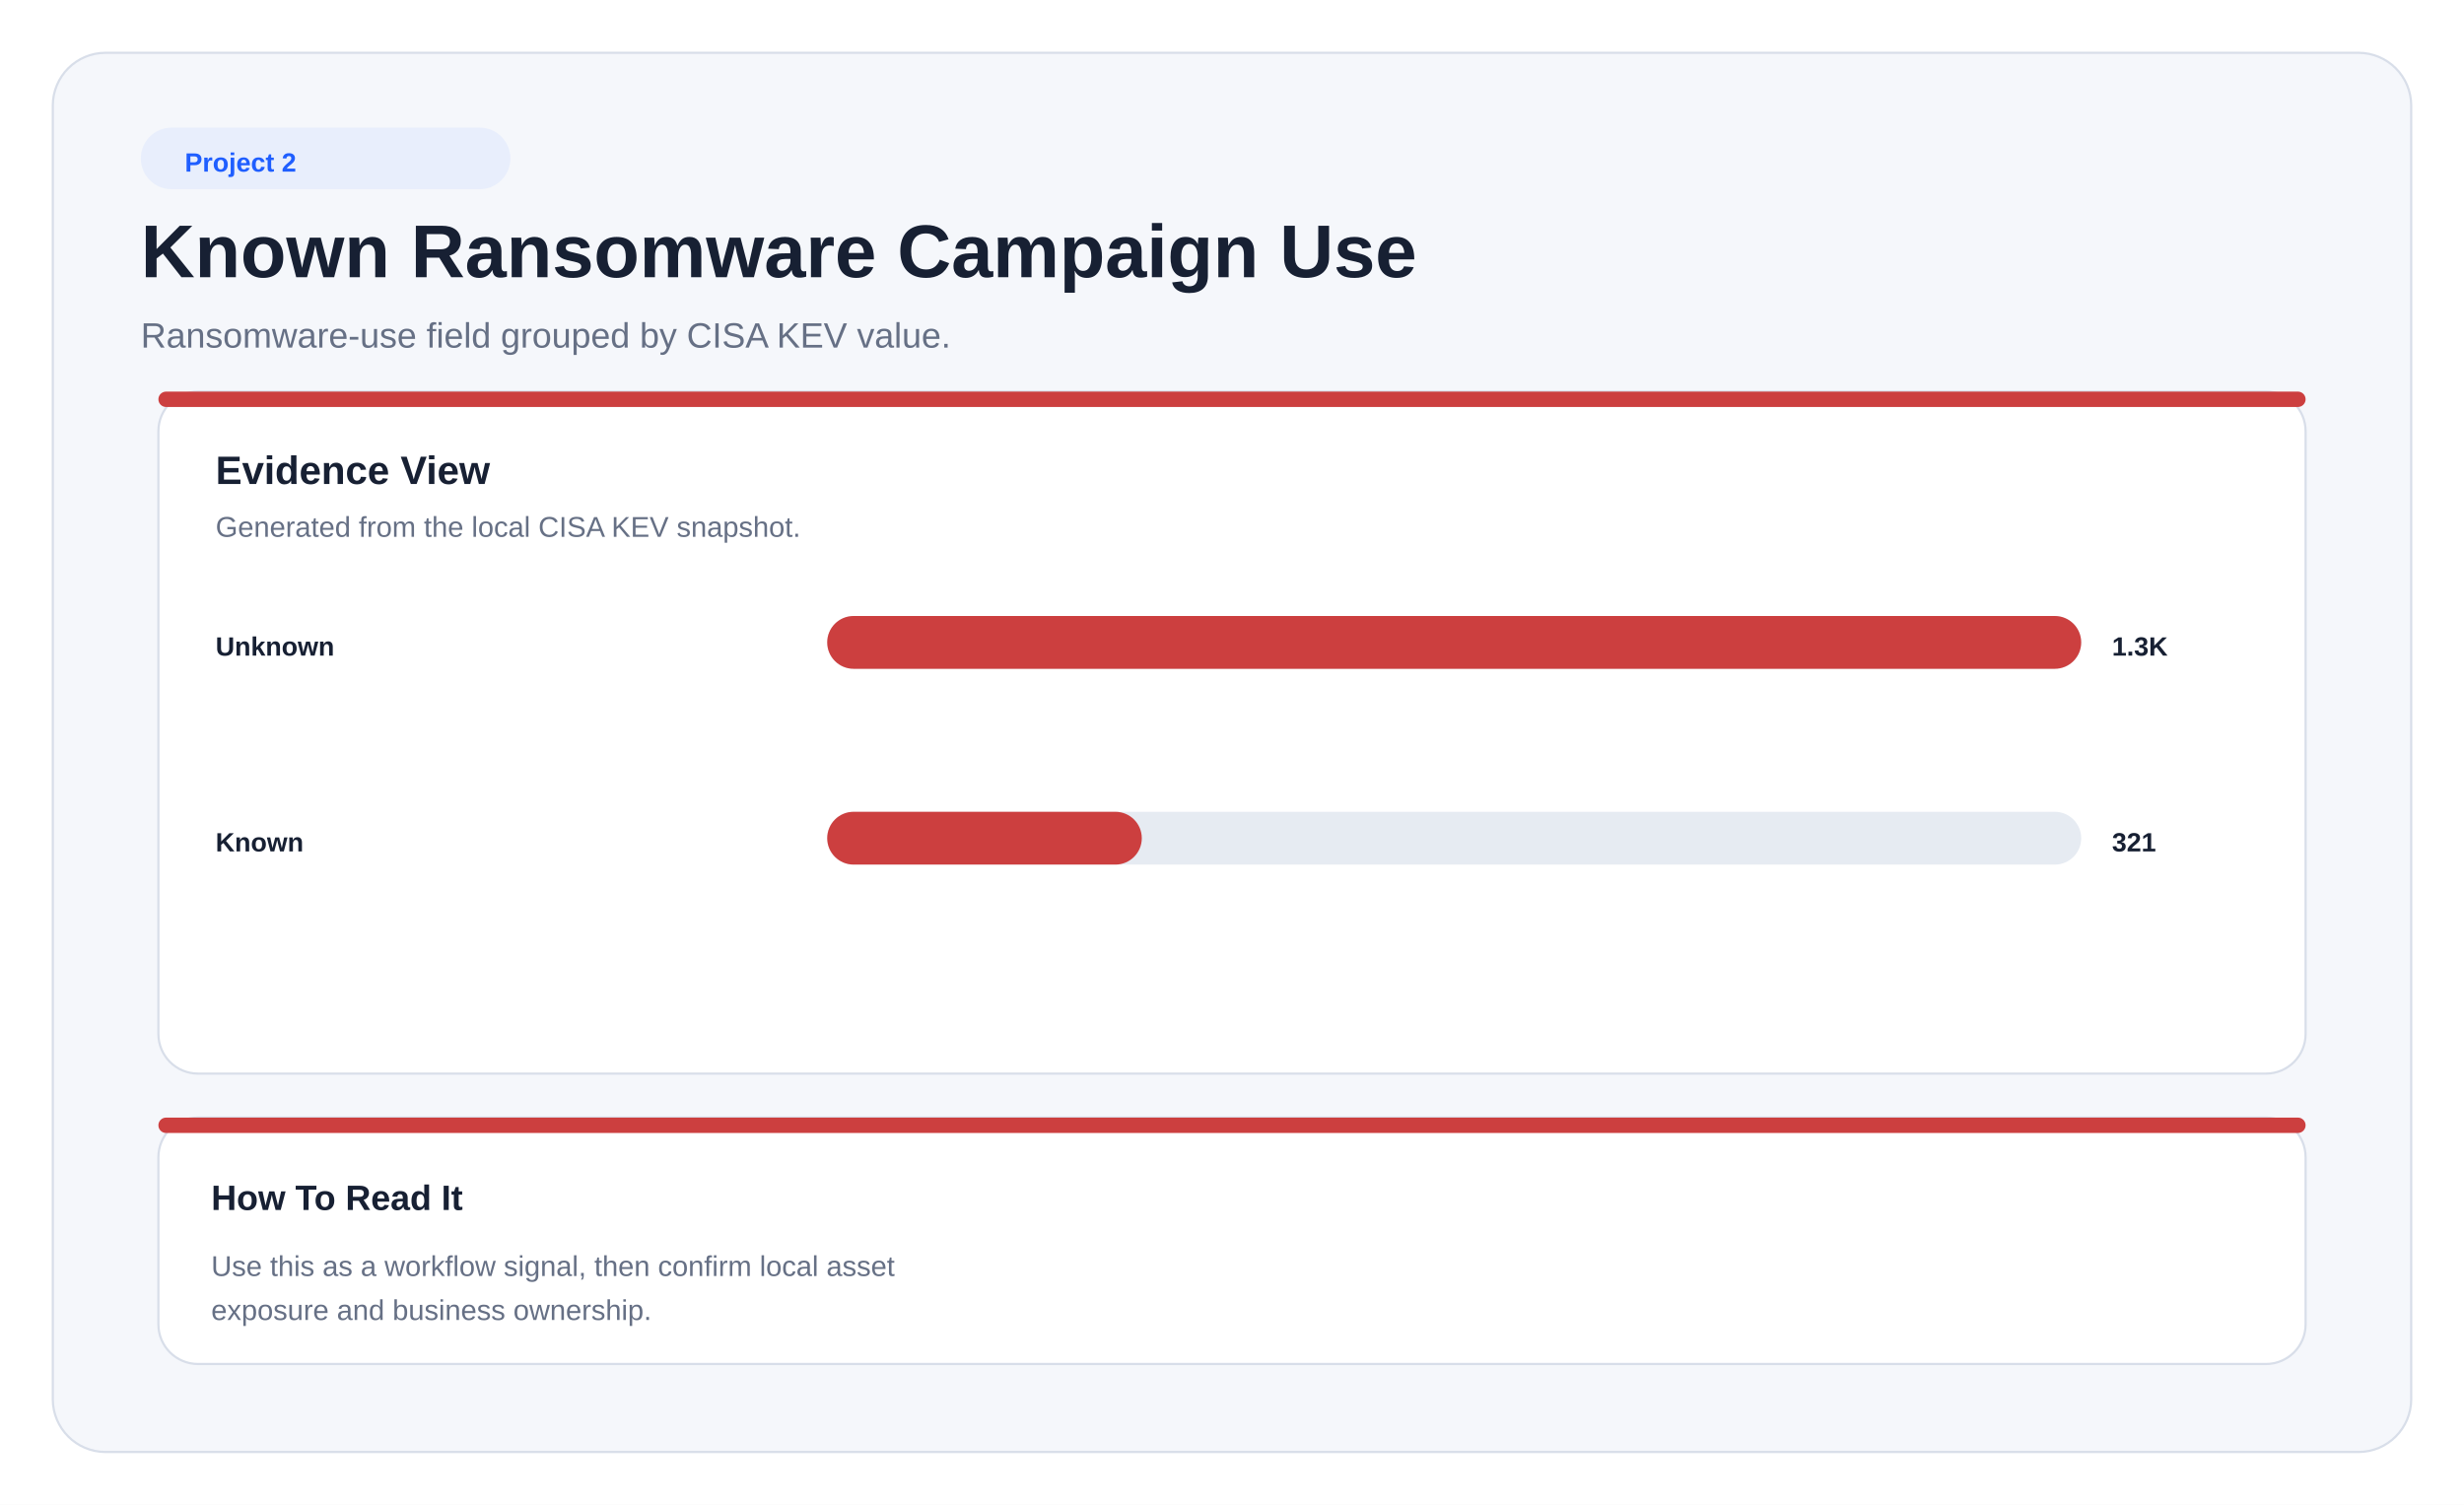
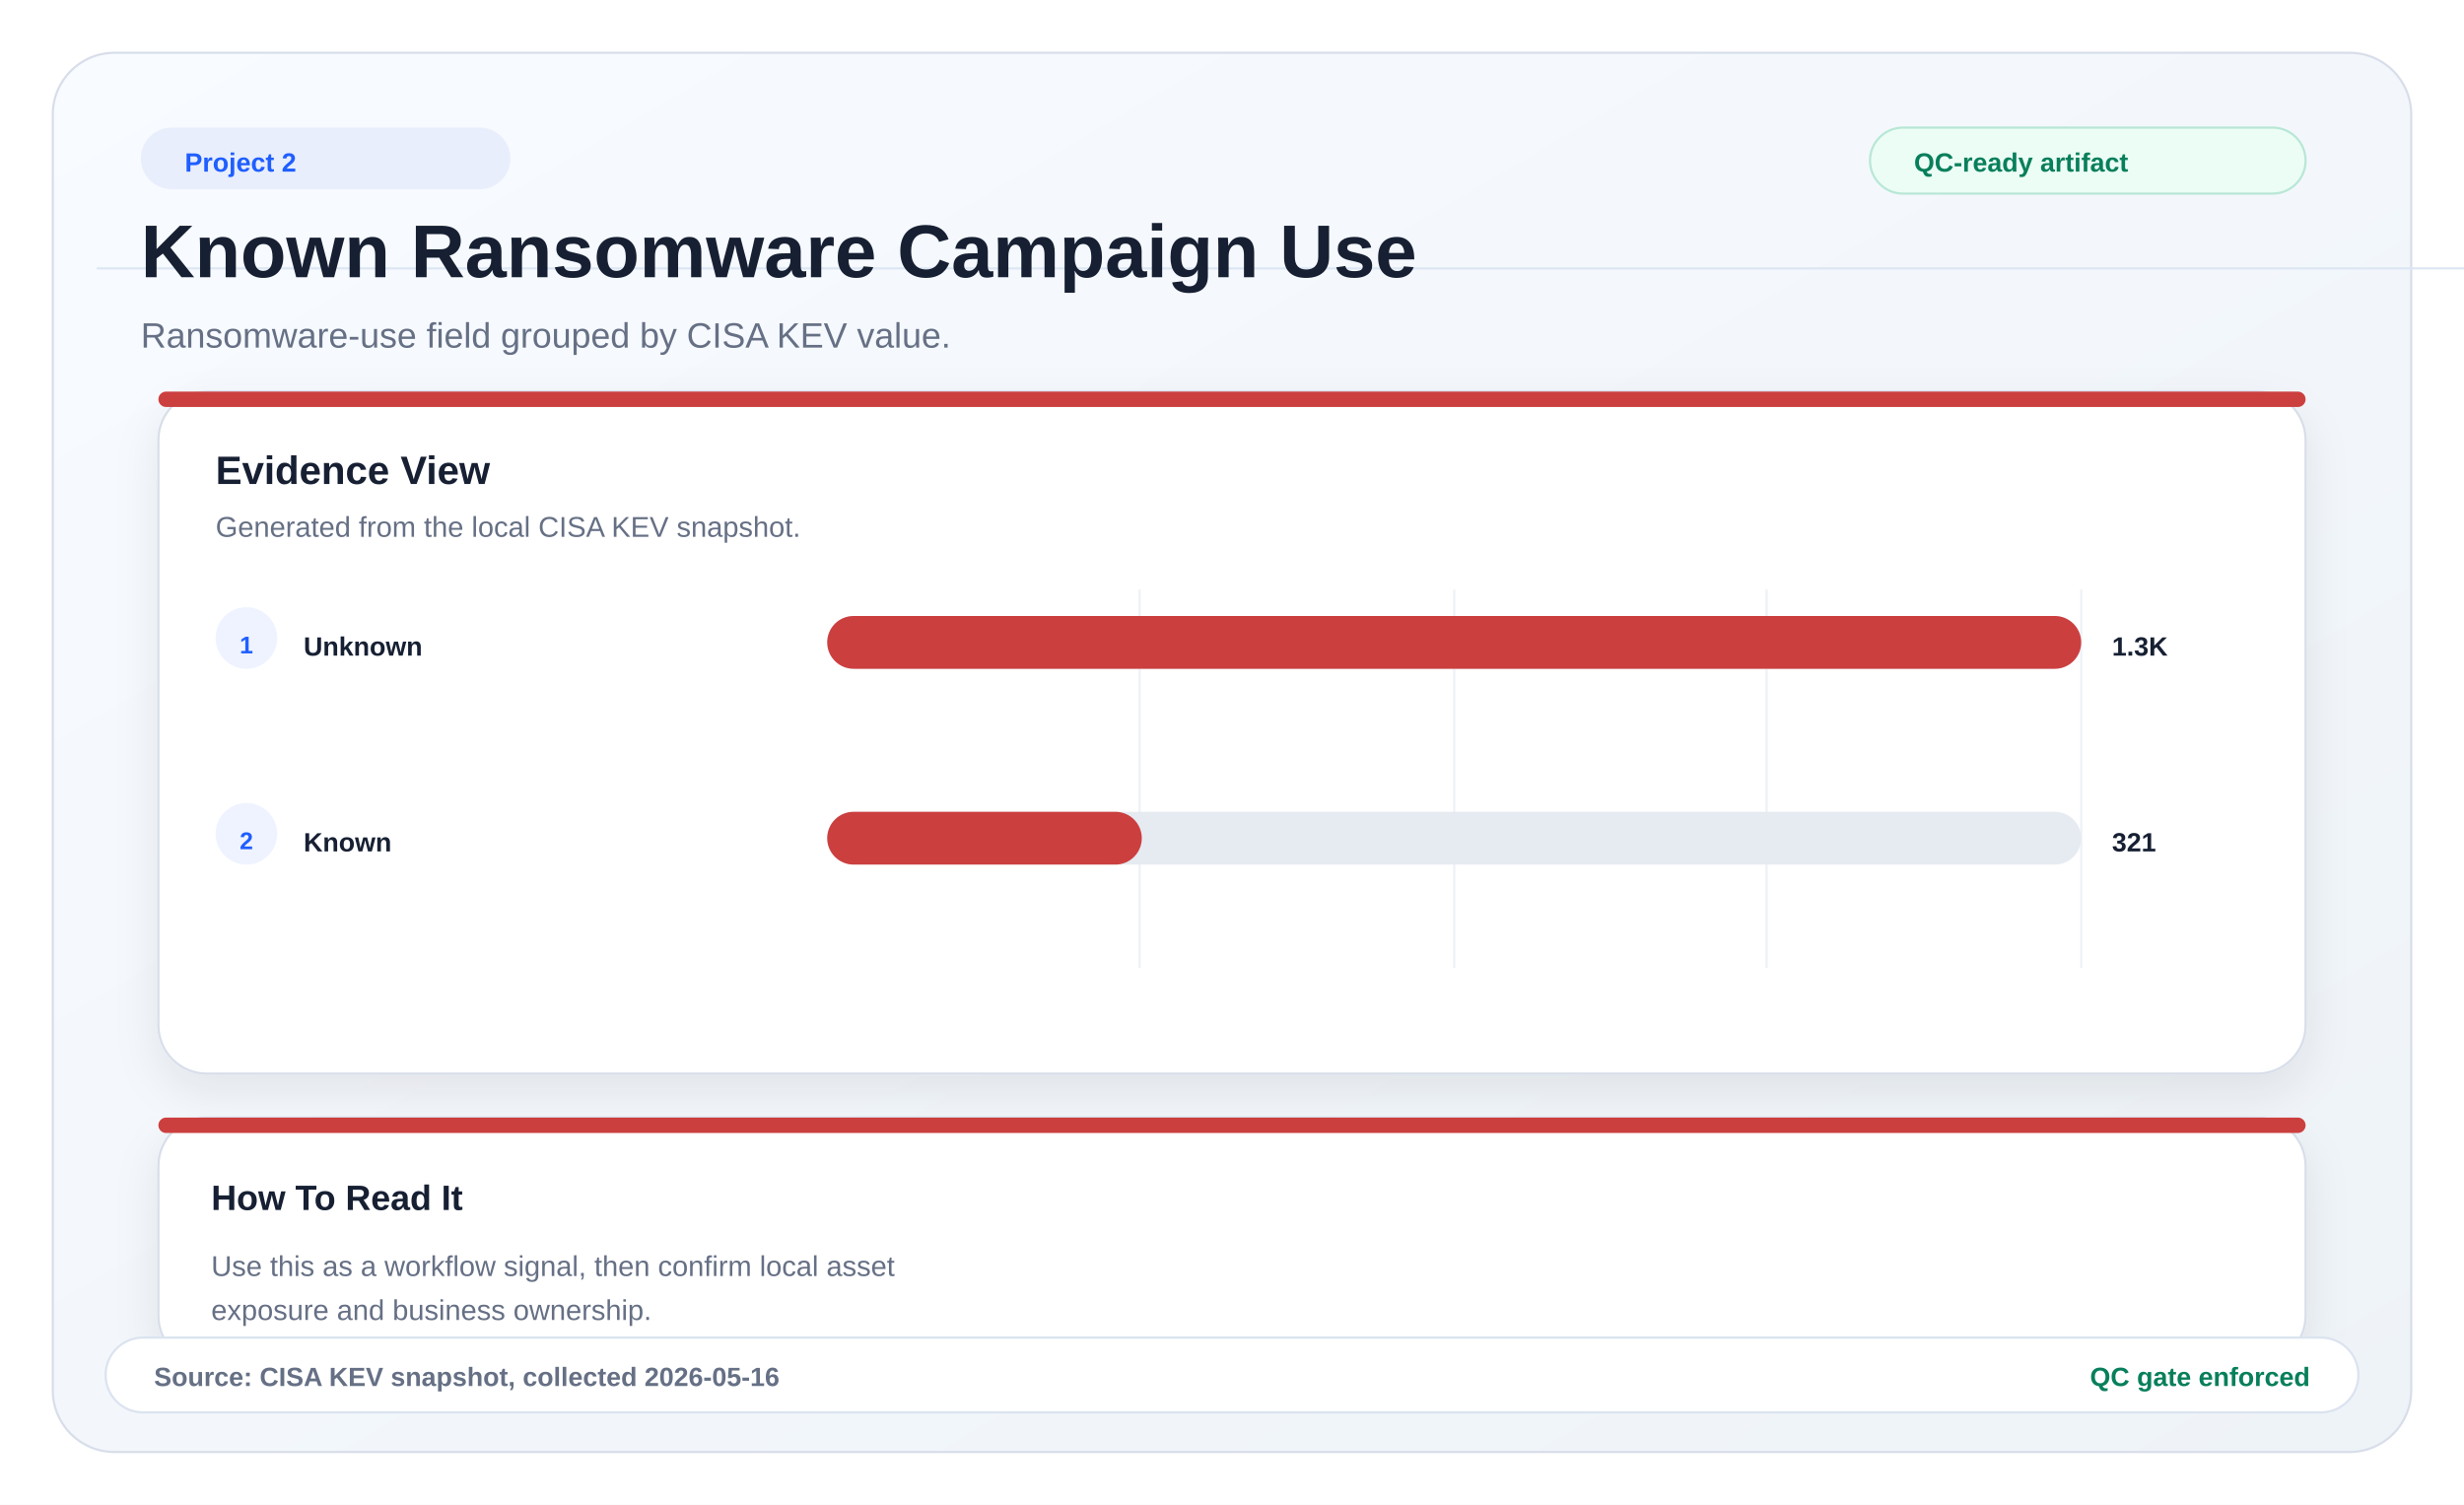
- <svg xmlns="http://www.w3.org/2000/svg" width="1120" height="684" viewBox="0 0 1120 684" role="img" aria-labelledby="title desc" data-qc-version="1">
+ <svg xmlns="http://www.w3.org/2000/svg" width="1120" height="684" viewBox="0 0 1120 684" role="img" aria-labelledby="title desc" data-qc-version="2" data-qc-polish="true">
  <defs>
+     <linearGradient id="canvasGrad" x1="0" x2="1" y1="0" y2="1">
+       <stop offset="0%" stop-color="#f8fbff" />
+       <stop offset="100%" stop-color="#eef3f8" />
+     </linearGradient>
+     <filter id="cardShadow" x="-8%" y="-8%" width="116%" height="116%">
+       <feDropShadow dx="0" dy="8" stdDeviation="10" flood-color="#0f172a" flood-opacity="0.08" />
+     </filter>
    <marker id="arrowHead" markerWidth="14" markerHeight="14" refX="12" refY="7" orient="auto" markerUnits="strokeWidth">
      <path d="M2,2 L12,7 L2,12 Z" fill="#172033" />
    </marker>
    <style>
.font { font-family: Segoe UI, Arial, Helvetica, sans-serif; }
</style>
  </defs>
  <rect width="100%" height="100%" fill="#ffffff" />
-   <rect x="24" y="24" width="1072" height="636" rx="24" fill="#f5f7fb" stroke="#d8dee9" />
+   <rect data-qc-frame="true" x="24" y="24" width="1072" height="636" rx="28" fill="url(#canvasGrad)" stroke="#d8dee9" />
+   <path d="M44 122 H1236" stroke="#dde6f3" stroke-width="1" />
  <rect x="64" y="58" width="168" height="28" rx="14" fill="#e8eefc" />
  <text class="font" x="84" y="78" font-size="12" font-weight="700" fill="#1f5eff" text-anchor="start">Project 2</text>
+   <rect x="850" y="58" width="198" height="30" rx="15" fill="#ecfdf5" stroke="#b8e7d6" />
+   <text class="font" x="870" y="78" font-size="12" font-weight="700" fill="#087f5b" text-anchor="start">QC-ready artifact</text>
  <text class="font" x="64" y="126" font-size="34" font-weight="800" fill="#172033" text-anchor="start">Known Ransomware Campaign Use</text>
  <text class="font" x="64" y="158" font-size="16" font-weight="400" fill="#667085" text-anchor="start">Ransomware-use field grouped by CISA KEV value.</text>
  <g data-qc-card="true">
-     <rect x="72" y="178" width="976" height="310" rx="18" fill="#ffffff" stroke="#d8dee9" />
+     <rect x="72" y="178" width="976" height="310" rx="22" fill="#ffffff" stroke="#d8dee9" filter="url(#cardShadow)" />
    <rect x="72" y="178" width="976" height="7" rx="3.5" fill="#cc3f3f" />
    <text class="font" x="98" y="220" font-size="18" font-weight="800" fill="#172033" text-anchor="start">Evidence View</text>
    <text class="font" x="98" y="244" font-size="13" font-weight="400" fill="#667085" text-anchor="start">Generated from the local CISA KEV snapshot.</text>
-     <text class="font" x="98" y="298" font-size="12" font-weight="600" fill="#172033" text-anchor="start">Unknown</text>
+     <line x1="518" y1="268" x2="518" y2="440" stroke="#edf1f7" stroke-width="1" />
+     <line x1="661" y1="268" x2="661" y2="440" stroke="#edf1f7" stroke-width="1" />
+     <line x1="803" y1="268" x2="803" y2="440" stroke="#edf1f7" stroke-width="1" />
+     <line x1="946" y1="268" x2="946" y2="440" stroke="#edf1f7" stroke-width="1" />
+     <rect x="98" y="276" width="28" height="28" rx="14" fill="#eef3ff" />
+     <text class="font" x="112" y="297" font-size="11" font-weight="800" fill="#1f5eff" text-anchor="middle">1</text>
+     <text class="font" x="138" y="298" font-size="12" font-weight="600" fill="#172033" text-anchor="start">Unknown</text>
    <rect x="376" y="280" width="570" height="24" rx="12" fill="#e6ebf2" />
    <rect x="376" y="280" width="570" height="24" rx="12" fill="#cc3f3f" />
    <text class="font" x="960" y="298" font-size="12" font-weight="800" fill="#172033" text-anchor="start">1.3K</text>
-     <text class="font" x="98" y="387" font-size="12" font-weight="600" fill="#172033" text-anchor="start">Known</text>
+     <rect x="98" y="365" width="28" height="28" rx="14" fill="#eef3ff" />
+     <text class="font" x="112" y="386" font-size="11" font-weight="800" fill="#1f5eff" text-anchor="middle">2</text>
+     <text class="font" x="138" y="387" font-size="12" font-weight="600" fill="#172033" text-anchor="start">Known</text>
    <rect x="376" y="369" width="570" height="24" rx="12" fill="#e6ebf2" />
    <rect x="376" y="369" width="143" height="24" rx="12" fill="#cc3f3f" />
    <text class="font" x="960" y="387" font-size="12" font-weight="800" fill="#172033" text-anchor="start">321</text>
  </g>
  <g data-qc-card="true">
-     <rect x="72" y="508" width="976" height="112" rx="18" fill="#ffffff" stroke="#d8dee9" />
+     <rect x="72" y="508" width="976" height="112" rx="22" fill="#ffffff" stroke="#d8dee9" filter="url(#cardShadow)" />
    <rect x="72" y="508" width="976" height="7" rx="3.5" fill="#cc3f3f" />
    <text class="font" x="96" y="550" font-size="16" font-weight="800" fill="#172033" text-anchor="start">How To Read It</text>
    <text class="font" x="96" y="580" font-size="13" font-weight="400" fill="#667085" text-anchor="start">Use this as a workflow signal, then confirm local asset</text>
    <text class="font" x="96" y="600" font-size="13" font-weight="400" fill="#667085" text-anchor="start">exposure and business ownership.</text>
  </g>
+   <g data-qc-footer="true">
+     <rect x="48" y="608" width="1024" height="34" rx="17" fill="#ffffff" stroke="#dbe3ef" />
+     <text class="font" x="70" y="630" font-size="12" font-weight="600" fill="#667085" text-anchor="start">Source: CISA KEV snapshot, collected 2026-05-16</text>
+     <text class="font" x="1050" y="630" font-size="12" font-weight="700" fill="#087f5b" text-anchor="end">QC gate enforced</text>
+   </g>
</svg>
